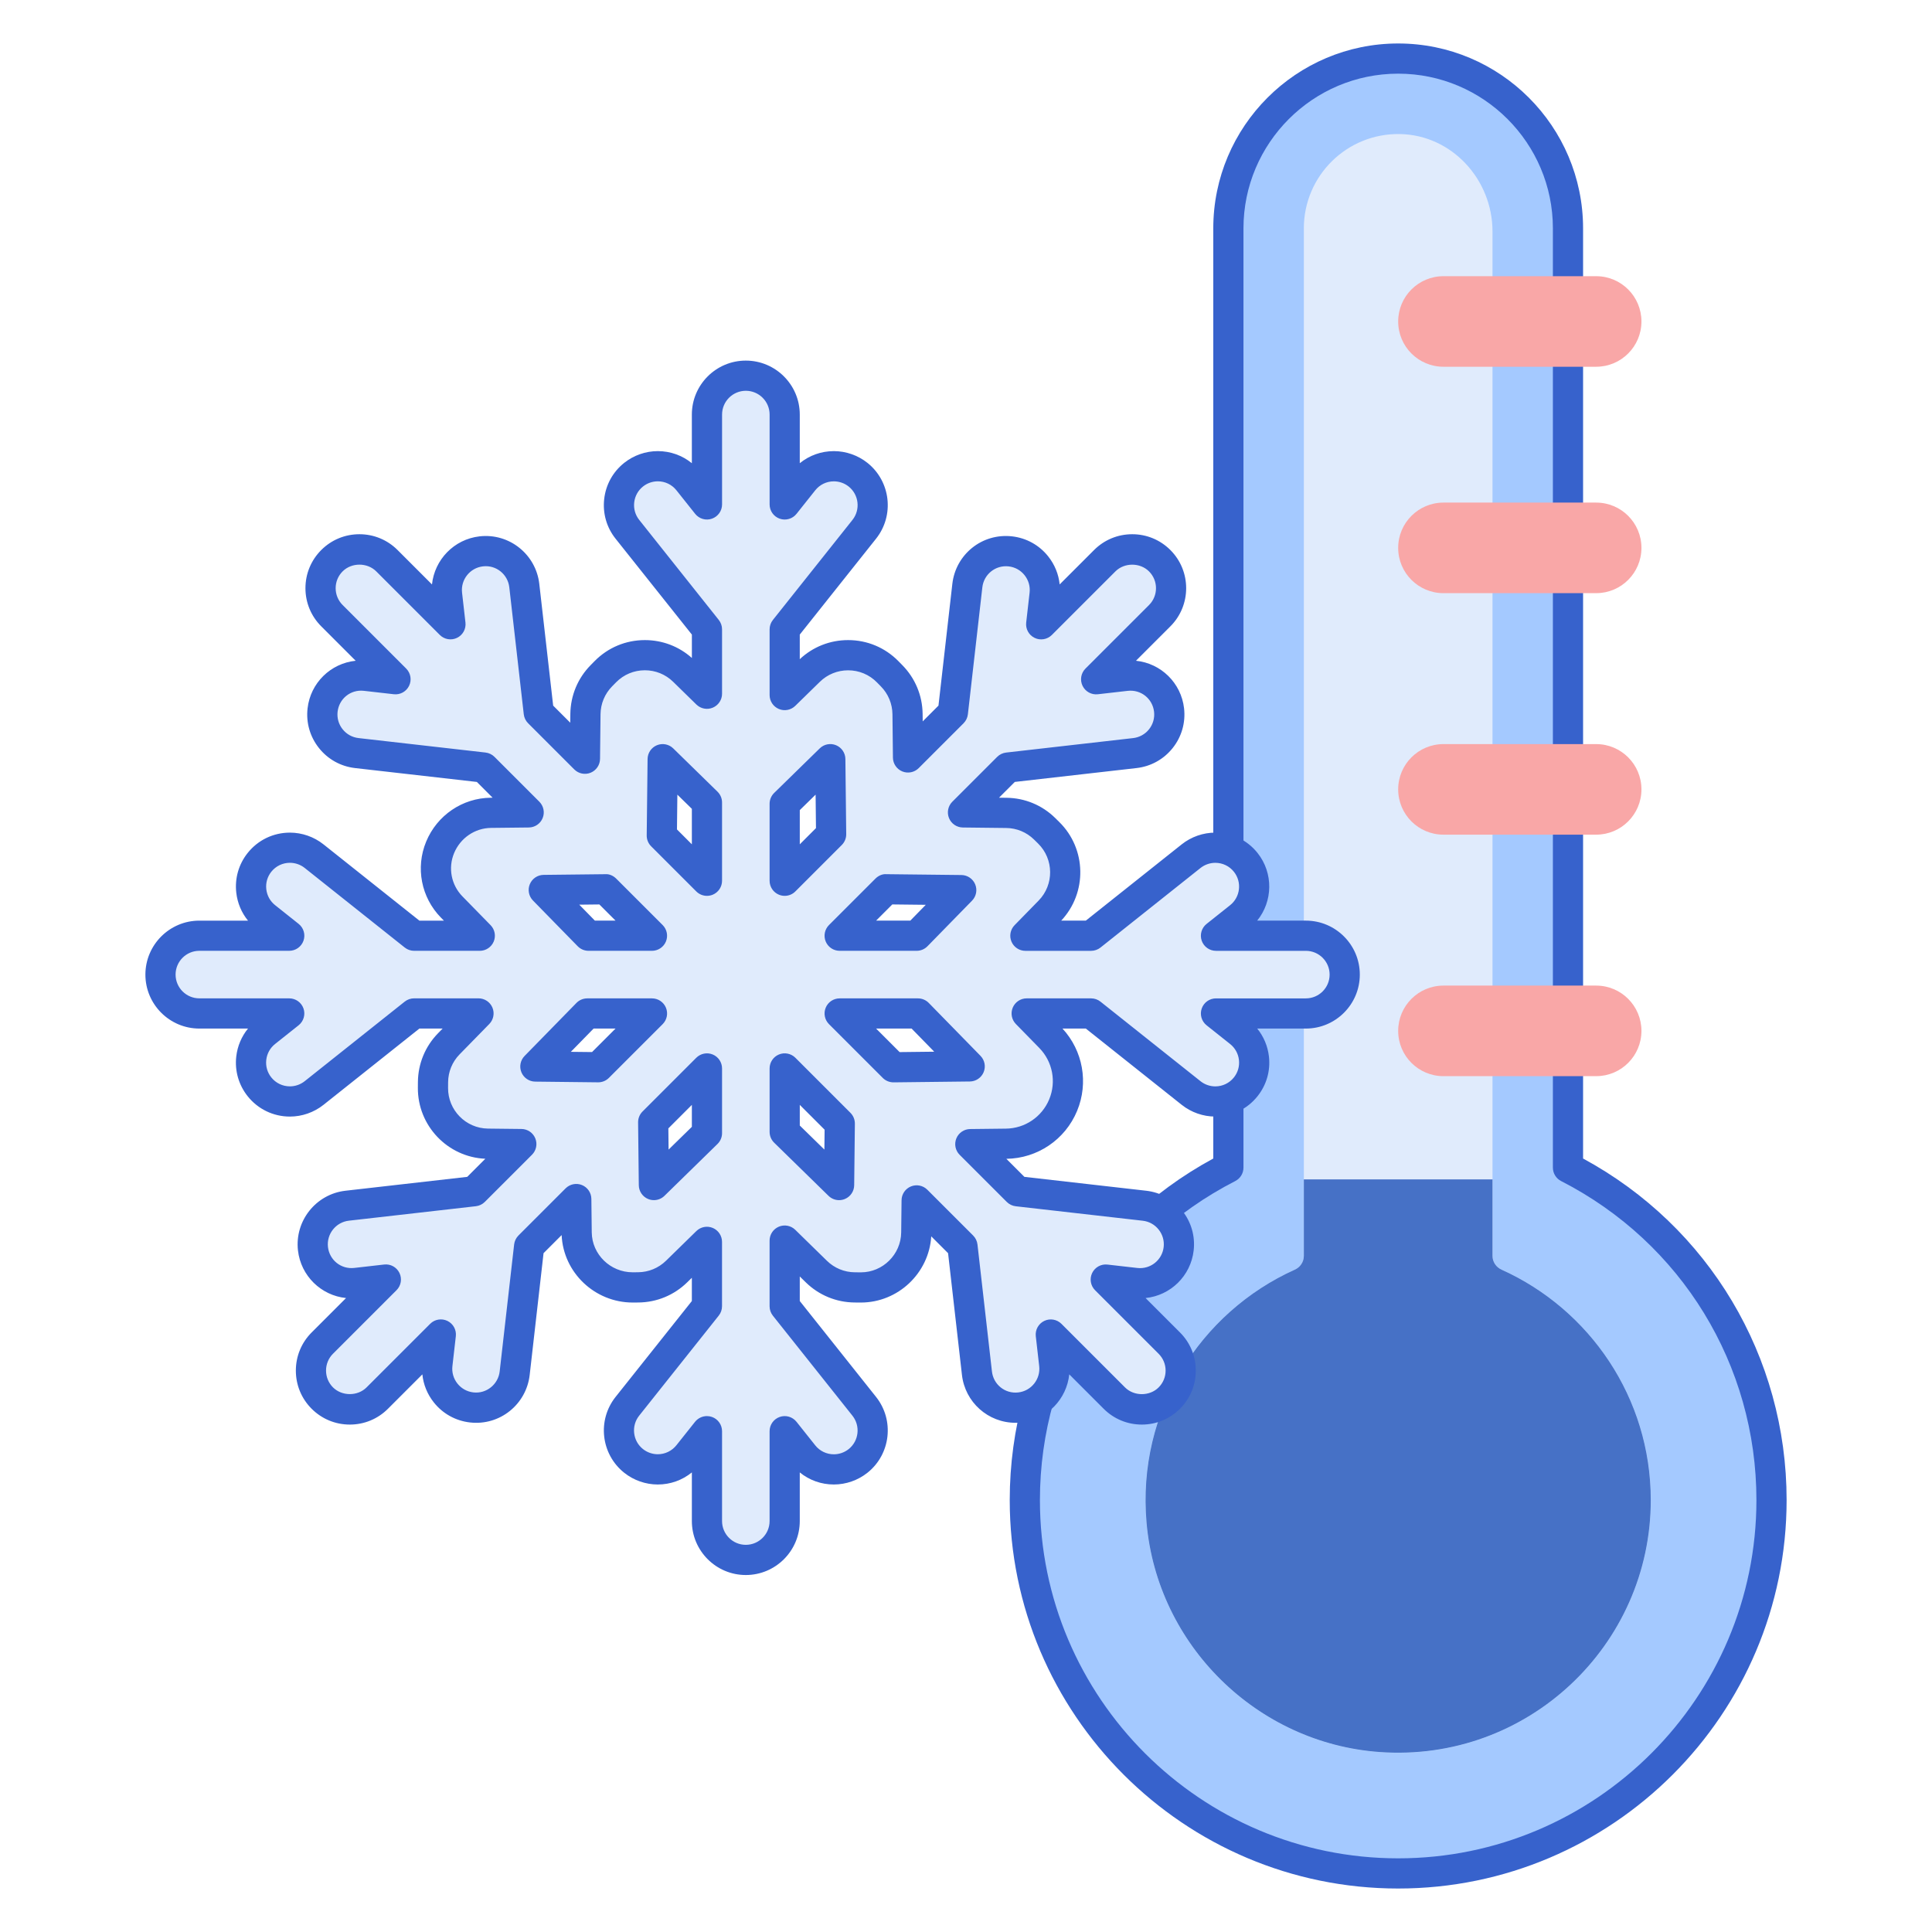
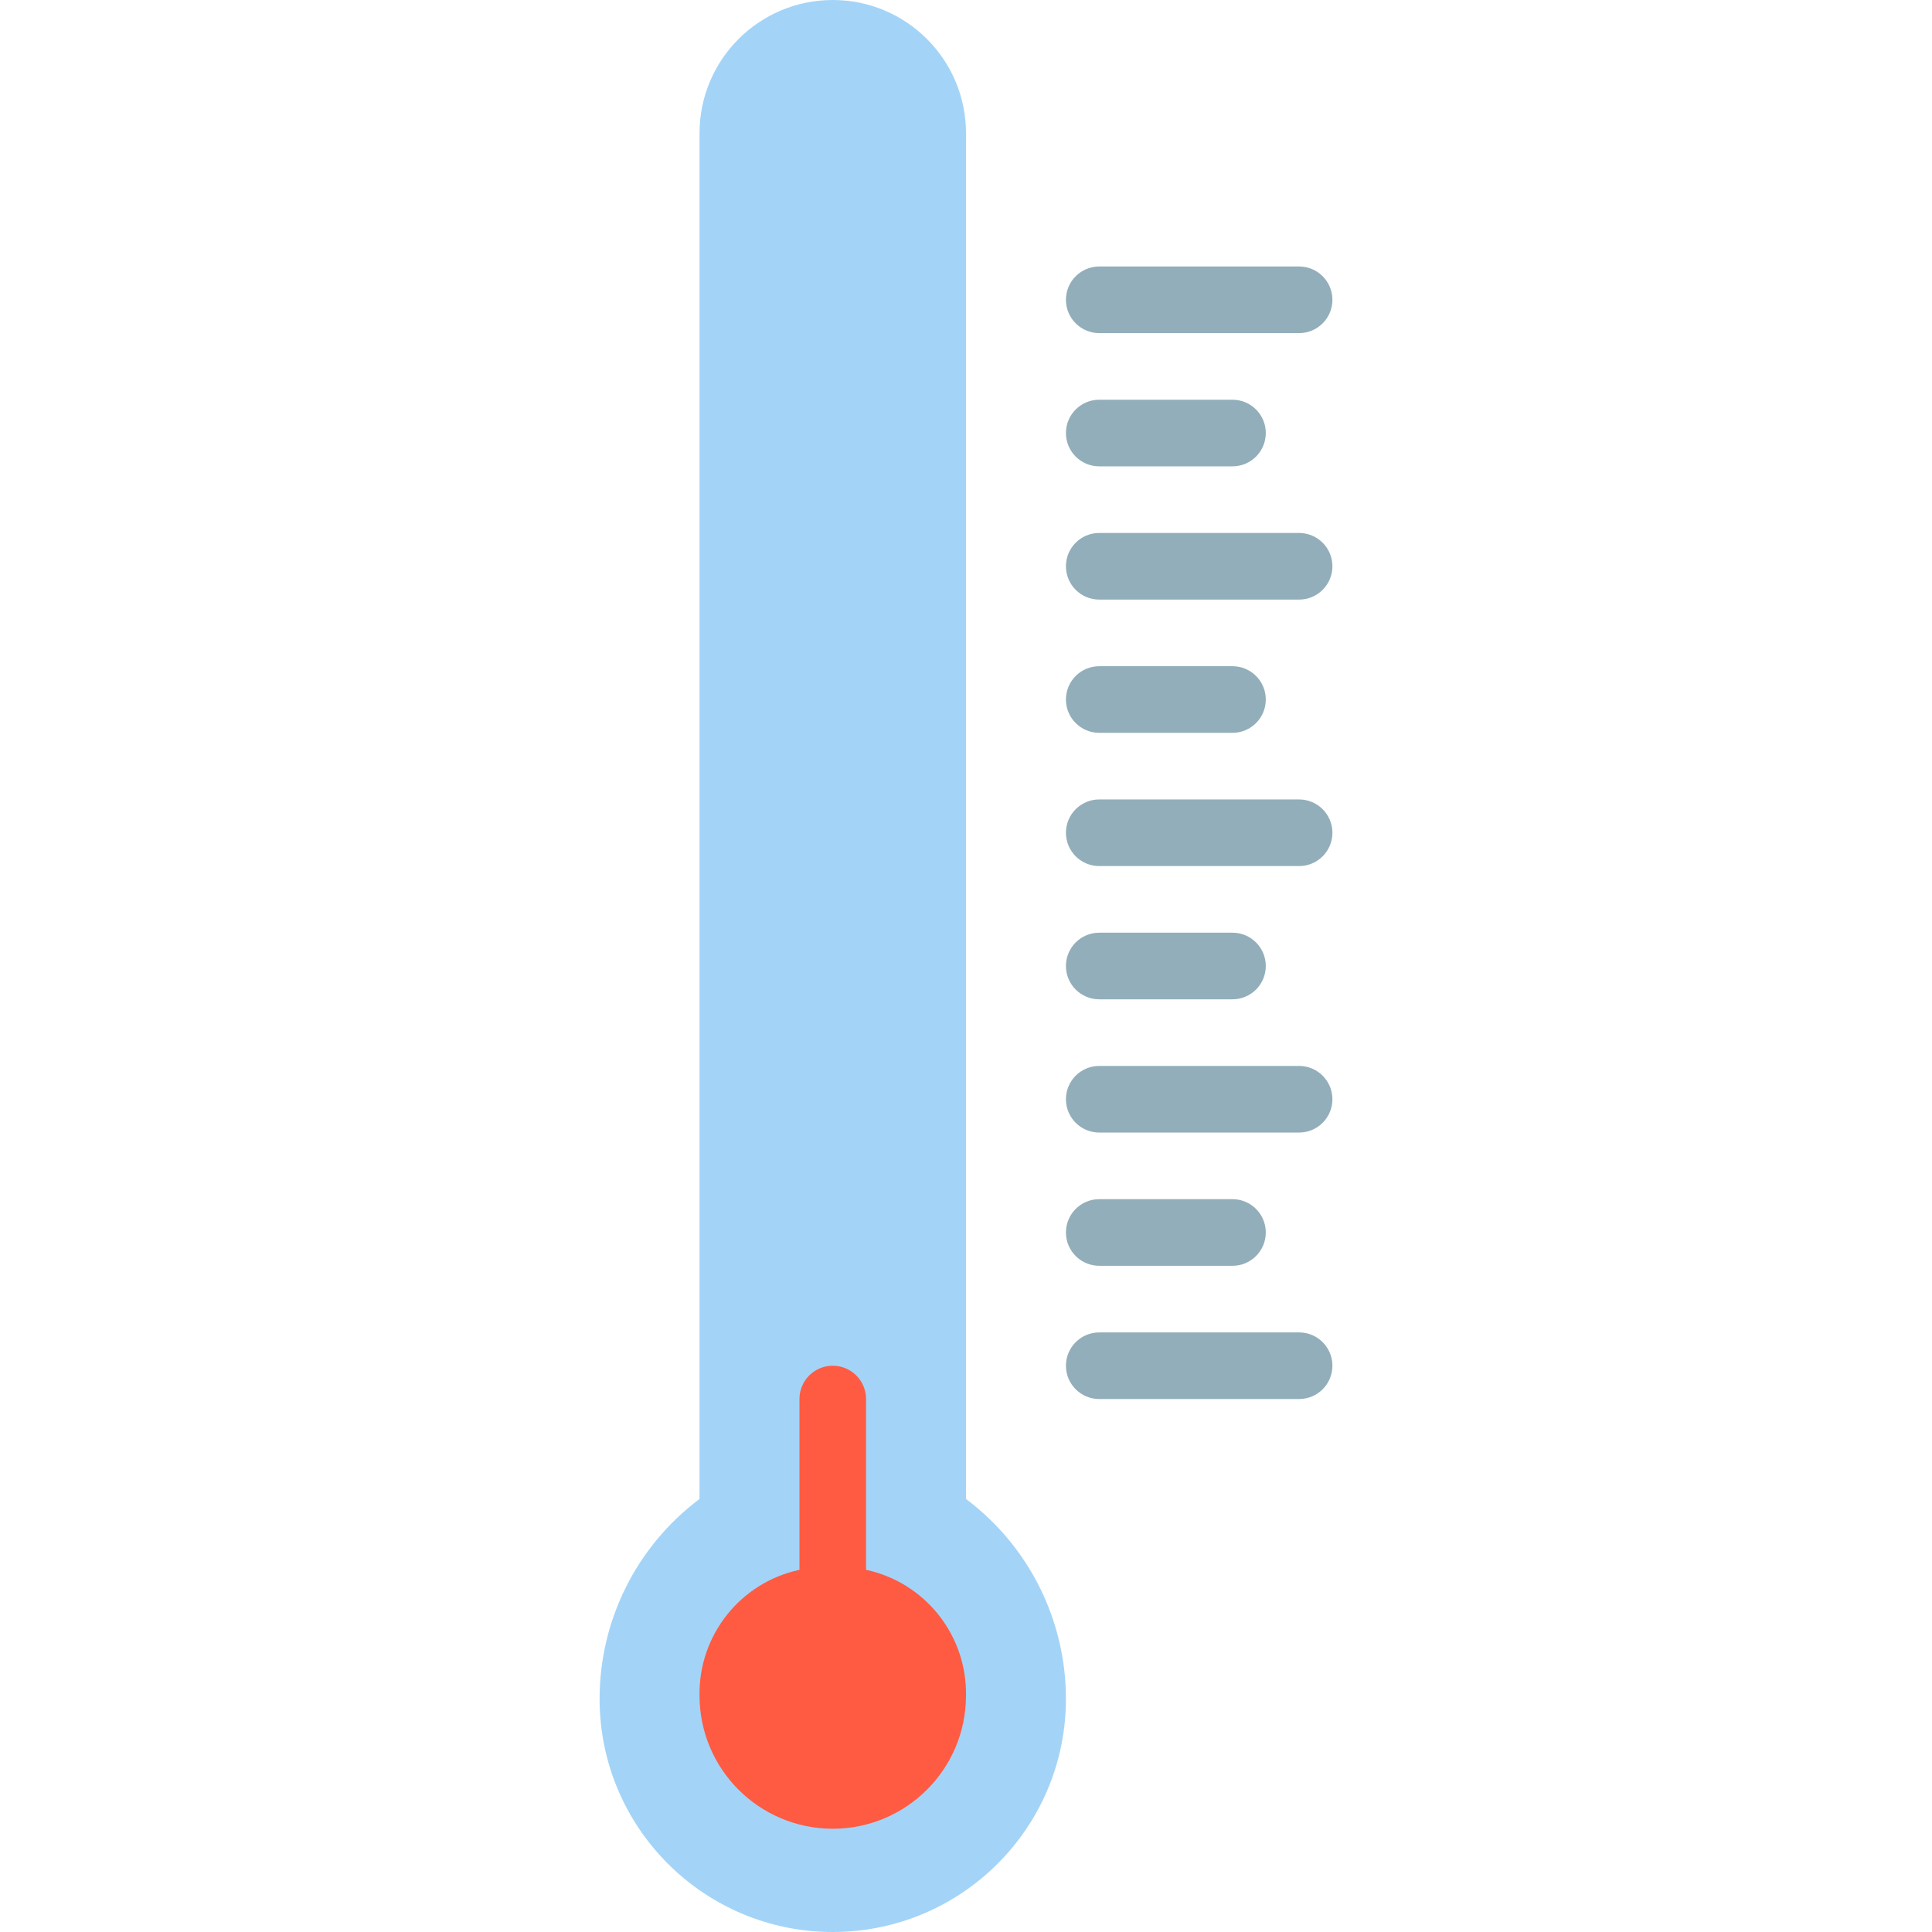
- <svg xmlns="http://www.w3.org/2000/svg" id="Layer_1" enable-background="new 0 0 256 256" height="512" viewBox="0 0 256 256" width="512">
-   <path d="m207.765 154.717v-124.456c0-12.426-10.074-22.5-22.5-22.5s-22.5 10.074-22.5 22.5v124.457c-16.006 8.192-26.97 24.836-26.97 44.052 0 27.321 22.148 49.47 49.47 49.47s49.47-22.148 49.47-49.47c0-19.216-10.964-35.861-26.97-44.053z" fill="#a4c9ff" />
-   <path d="m198.977 168.249c-.729-.329-1.212-1.036-1.212-1.836v-10.134-125.604c0-6.883-5.384-12.786-12.266-12.912-7.011-.128-12.734 5.516-12.734 12.498v126.018 10.137c0 .798-.482 1.504-1.21 1.832-12.49 5.632-20.932 18.701-19.627 33.535 1.427 16.221 14.654 29.212 30.896 30.37 19.554 1.394 35.911-14.12 35.911-33.383 0-13.571-8.122-25.274-19.758-30.521z" fill="#e0ebfc" />
-   <circle cx="185.265" cy="198.77" fill="#a4c9ff" r="33.47" />
-   <path d="m185.266 250.239c-28.381 0-51.471-23.089-51.471-51.47 0-19.003 10.302-36.231 26.971-45.26v-123.248c0-13.51 10.99-24.5 24.5-24.5s24.5 10.99 24.5 24.5v123.249c16.668 9.028 26.969 26.257 26.969 45.26-.001 28.38-23.089 51.469-51.469 51.469zm0-240.478c-11.304 0-20.5 9.196-20.5 20.5v124.456c0 .751-.421 1.438-1.089 1.78-15.965 8.171-25.882 24.368-25.882 42.272 0 26.175 21.295 47.47 47.471 47.47 26.175 0 47.469-21.295 47.469-47.47 0-17.904-9.917-34.102-25.88-42.272-.668-.342-1.089-1.029-1.089-1.78v-124.456c0-11.304-9.197-20.5-20.5-20.5z" fill="#3762cc" />
-   <g fill="#f9a7a7">
-     <path d="m211.5 48.597h-20.234c-3.314 0-6-2.686-6-6 0-3.314 2.686-6 6-6h20.234c3.314 0 6 2.686 6 6-.001 3.314-2.687 6-6 6z" />
-     <path d="m211.5 78.597h-20.234c-3.314 0-6-2.686-6-6 0-3.314 2.686-6 6-6h20.234c3.314 0 6 2.686 6 6-.001 3.314-2.687 6-6 6z" />
-     <path d="m211.5 110.597h-20.234c-3.314 0-6-2.686-6-6 0-3.314 2.686-6 6-6h20.234c3.314 0 6 2.686 6 6-.001 3.314-2.687 6-6 6z" />
-     <path d="m211.5 142.597h-20.234c-3.314 0-6-2.686-6-6 0-3.314 2.686-6 6-6h20.234c3.314 0 6 2.686 6 6-.001 3.314-2.687 6-6 6z" />
+ <svg xmlns="http://www.w3.org/2000/svg" height="464pt" viewBox="-144 0 464 464" width="464pt">
+   <path d="m88 360v-328c0-17.672-14.328-32-32-32s-32 14.328-32 32v328c-15.109 11.332-24 29.113-24 48 0 30.93 25.07 56 56 56s56-25.07 56-56c0-18.887-8.891-36.668-24-48zm0 0" fill="#a3d4f7" />
+   <g fill="#92aeba">
+     <path d="m168 336h-48c-4.418 0-8-3.582-8-8s3.582-8 8-8h48c4.418 0 8 3.582 8 8s-3.582 8-8 8zm0 0" />
+     <path d="m152 304h-32c-4.418 0-8-3.582-8-8s3.582-8 8-8h32c4.418 0 8 3.582 8 8s-3.582 8-8 8zm0 0" />
+     <path d="m168 272h-48c-4.418 0-8-3.582-8-8s3.582-8 8-8h48c4.418 0 8 3.582 8 8s-3.582 8-8 8zm0 0" />
+     <path d="m152 240h-32c-4.418 0-8-3.582-8-8s3.582-8 8-8h32c4.418 0 8 3.582 8 8s-3.582 8-8 8zm0 0" />
+     <path d="m168 208h-48c-4.418 0-8-3.582-8-8s3.582-8 8-8h48c4.418 0 8 3.582 8 8s-3.582 8-8 8zm0 0" />
+     <path d="m152 176h-32c-4.418 0-8-3.582-8-8s3.582-8 8-8h32c4.418 0 8 3.582 8 8s-3.582 8-8 8zm0 0" />
+     <path d="m168 144h-48c-4.418 0-8-3.582-8-8s3.582-8 8-8h48c4.418 0 8 3.582 8 8s-3.582 8-8 8zm0 0" />
+     <path d="m152 112h-32c-4.418 0-8-3.582-8-8s3.582-8 8-8h32c4.418 0 8 3.582 8 8s-3.582 8-8 8zm0 0" />
+     <path d="m168 80h-48c-4.418 0-8-3.582-8-8s3.582-8 8-8h48c4.418 0 8 3.582 8 8s-3.582 8-8 8zm0 0" />
  </g>
-   <path d="m197.765 166.412v-10.134h-25v10.137c0 .798-.482 1.504-1.21 1.832-12.49 5.632-20.932 18.701-19.627 33.535 1.427 16.221 14.654 29.212 30.896 30.37 19.554 1.394 35.911-14.12 35.911-33.383 0-13.571-8.122-25.273-19.758-30.521-.729-.328-1.212-1.036-1.212-1.836z" fill="#4671c6" />
-   <path d="m98.825 206.699c-2.84 0-5.15-2.31-5.15-5.151v-11.909l-2.481 3.119c-.983 1.236-2.453 1.944-4.033 1.944-1.158 0-2.296-.398-3.204-1.12-2.223-1.769-2.593-5.015-.825-7.237l10.543-13.254v-8.532l-4.022 3.933c-1.365 1.335-3.168 2.079-5.077 2.095l-.748.007c-4.072 0-7.369-3.26-7.415-7.268l-.05-4.44-6.247 6.247-1.917 16.828c-.296 2.604-2.495 4.568-5.114 4.568-.194 0-.389-.011-.587-.033-1.367-.156-2.591-.834-3.447-1.911-.857-1.077-1.243-2.423-1.087-3.79l.451-3.961-8.422 8.421c-.971.972-2.265 1.509-3.642 1.509-1.376 0-2.669-.536-3.642-1.509-2.008-2.008-2.008-5.275.001-7.284l8.421-8.421-3.96.451c-.198.022-.393.033-.586.033-2.619 0-4.818-1.964-5.116-4.568-.32-2.822 1.714-5.379 4.534-5.701l16.828-1.917 6.248-6.248-4.439-.05c-4.042-.045-7.303-3.371-7.269-7.414l.007-.75c.016-1.905.758-3.708 2.092-5.073l3.936-4.025h-8.533l-13.254 10.543c-.908.722-2.046 1.12-3.204 1.12-1.58 0-3.049-.709-4.033-1.944-.857-1.077-1.243-2.423-1.086-3.79.156-1.367.835-2.591 1.911-3.447l3.12-2.482h-11.91c-2.84 0-5.15-2.31-5.15-5.151 0-2.84 2.311-5.151 5.15-5.151h11.909l-3.119-2.482c-2.223-1.768-2.593-5.015-.825-7.237.983-1.236 2.453-1.944 4.033-1.944 1.159 0 2.297.398 3.205 1.12l13.254 10.543h8.701l-3.731-3.814c-2.047-2.091-2.645-5.189-1.525-7.893 1.14-2.751 3.783-4.55 6.733-4.581l4.999-.055-5.944-5.944-16.828-1.917c-1.366-.156-2.591-.834-3.447-1.911-.857-1.077-1.243-2.423-1.087-3.79.296-2.603 2.494-4.567 5.114-4.567.193 0 .389.011.585.033l3.961.451-8.421-8.421c-.973-.973-1.509-2.266-1.509-3.642s.536-2.67 1.509-3.642c.971-.972 2.265-1.508 3.642-1.508 1.376 0 2.67.536 3.642 1.509l8.421 8.421-.451-3.961c-.32-2.822 1.714-5.379 4.535-5.7.198-.022.393-.033.587-.033 2.621 0 4.819 1.964 5.114 4.57l1.917 16.826 6.118 6.118.066-5.923c.023-1.911.772-3.712 2.109-5.072l.525-.533c1.391-1.415 3.253-2.194 5.243-2.194 1.935 0 3.76.743 5.139 2.092l3.086 3.017v-8.536l-10.546-13.253c-1.768-2.222-1.398-5.469.825-7.237.909-.722 2.047-1.12 3.205-1.12 1.58 0 3.049.709 4.032 1.944l2.481 3.119v-11.908c0-2.84 2.311-5.151 5.15-5.151 2.84 0 5.151 2.31 5.151 5.151v11.909l2.48-3.119c.984-1.236 2.454-1.944 4.033-1.944 1.159 0 2.297.398 3.205 1.12 2.222 1.768 2.592 5.014.825 7.237l-10.544 13.255v8.708l3.262-3.19c1.381-1.349 3.206-2.092 5.141-2.092 1.99 0 3.851.78 5.242 2.195l.525.533c1.338 1.36 2.086 3.161 2.109 5.07l.064 5.75 5.944-5.944 1.917-16.828c.297-2.604 2.496-4.568 5.114-4.568.194 0 .389.011.586.033 1.368.156 2.592.834 3.449 1.911s1.243 2.423 1.087 3.79l-.451 3.961 8.422-8.422c.971-.972 2.265-1.509 3.642-1.509 1.376 0 2.67.536 3.642 1.509 2.007 2.008 2.007 5.275 0 7.283l-8.422 8.421 3.96-.451c.199-.022.394-.033.587-.033 2.619 0 4.817 1.964 5.114 4.567.156 1.367-.231 2.713-1.087 3.79-.857 1.077-2.081 1.755-3.448 1.911l-16.827 1.917-5.944 5.944 5.749.065c1.909.022 3.71.77 5.071 2.108l.534.526c2.883 2.833 2.929 7.491.101 10.382l-3.189 3.262h8.709l13.254-10.543c.908-.722 2.046-1.12 3.205-1.12 1.58 0 3.049.709 4.033 1.944 1.767 2.222 1.398 5.469-.825 7.237l-3.12 2.482h11.91c2.84 0 5.15 2.31 5.15 5.151 0 2.84-2.311 5.151-5.15 5.151h-11.909l3.119 2.482c1.076.856 1.755 2.081 1.911 3.447.157 1.367-.23 2.713-1.086 3.79-.983 1.236-2.453 1.944-4.033 1.944-1.158 0-2.296-.398-3.204-1.12l-13.255-10.543h-8.536l3.103 3.174c2.324 2.376 3.004 5.896 1.731 8.968-1.27 3.071-4.24 5.08-7.566 5.118l-4.737.053 6.246 6.246 16.828 1.917c1.367.156 2.591.835 3.447 1.911.857 1.077 1.243 2.423 1.087 3.79-.296 2.603-2.494 4.568-5.114 4.568-.194 0-.389-.011-.587-.033l-3.961-.451 8.421 8.421c.973.972 1.509 2.266 1.509 3.642s-.536 2.67-1.509 3.642c-.971.972-2.265 1.508-3.642 1.508s-2.671-.536-3.643-1.51l-8.42-8.42.451 3.961c.32 2.822-1.714 5.379-4.534 5.7-.2.023-.394.033-.587.033-2.619 0-4.818-1.964-5.114-4.568l-1.917-16.827-6.073-6.073-.048 4.265c-.045 4.007-3.342 7.269-7.351 7.269l-.812-.007c-1.907-.016-3.71-.76-5.075-2.094l-4.2-4.106v8.705l10.544 13.255c1.767 2.223 1.397 5.469-.825 7.237-.908.722-2.046 1.12-3.205 1.12-1.58 0-3.049-.708-4.033-1.944l-2.481-3.12v11.909c.001 2.839-2.309 5.15-5.149 5.15zm12.357-49.673.092-8.155-7.298-7.298v8.408c.026.025 7.206 7.045 7.206 7.045zm-24.538 0 7.03-6.874v-8.578l-7.124 7.124zm31.743-15.608c.053-.002 10.103-.115 10.103-.115l-6.857-7.013h-10.374zm-39.121-.004 7.124-7.124h-8.578l-6.875 7.031zm42.197-17.425c.024-.026 5.908-6.044 5.908-6.044l-9.956-.112-6.155 6.155h10.203zm-35.072 0-6.154-6.154-8.185.091s5.905 6.037 5.93 6.063zm7.283-7.284v-10.374l-5.867-5.736s-.114 10.075-.116 10.128zm10.301 0 6.155-6.155-.112-9.956s-6.017 5.883-6.043 5.908z" fill="#e0ebfc" />
-   <path d="m98.824 208.698c-3.942 0-7.149-3.208-7.149-7.15v-6.446c-1.263 1.03-2.845 1.602-4.515 1.602-1.607 0-3.187-.552-4.448-1.555-3.087-2.456-3.6-6.963-1.146-10.048l10.108-12.708v-3.081l-.624.61c-1.735 1.697-4.028 2.644-6.457 2.665l-.75.006c-.001 0-.002 0-.002 0-5.044 0-9.2-3.981-9.421-8.938l-2.397 2.397-1.837 16.135c-.442 3.881-3.934 6.751-7.915 6.295-1.897-.217-3.597-1.159-4.785-2.653-.864-1.085-1.385-2.368-1.521-3.718l-4.558 4.558c-1.348 1.351-3.144 2.095-5.056 2.095-1.909 0-3.704-.743-5.056-2.094-1.35-1.35-2.093-3.146-2.093-5.057 0-1.912.743-3.707 2.093-5.057l4.559-4.559c-3.308-.336-5.987-2.934-6.372-6.305-.444-3.918 2.38-7.468 6.295-7.914l16.134-1.838 2.397-2.398c-4.998-.219-8.98-4.382-8.938-9.421l.006-.749c.02-2.426.965-4.718 2.661-6.455l.613-.627h-3.08l-12.707 10.108c-1.262 1.002-2.841 1.554-4.449 1.554-2.192 0-4.233-.983-5.598-2.697-1.19-1.497-1.727-3.366-1.51-5.264.158-1.378.698-2.651 1.555-3.701h-6.446c-3.942 0-7.149-3.208-7.149-7.151 0-3.942 3.207-7.15 7.149-7.15h6.446c-.855-1.049-1.396-2.323-1.553-3.703-.216-1.899.318-3.768 1.506-5.26 1.364-1.716 3.405-2.699 5.599-2.699 1.608 0 3.188.552 4.449 1.554l12.708 10.108h3.248l-.406-.415c-2.607-2.665-3.37-6.612-1.943-10.058 1.448-3.492 4.808-5.774 8.559-5.814l.245-.003-2.088-2.088-16.136-1.838c-1.898-.218-3.598-1.16-4.785-2.654-1.189-1.495-1.726-3.364-1.509-5.262.383-3.369 3.063-5.967 6.372-6.303l-4.559-4.56c-1.351-1.351-2.095-3.146-2.095-5.056s.744-3.706 2.095-5.057c1.35-1.351 3.146-2.094 5.056-2.094 1.911 0 3.708.744 5.058 2.096l4.558 4.559c.337-3.269 2.911-5.986 6.305-6.373 3.962-.452 7.475 2.413 7.914 6.299l1.838 16.13 2.264 2.264.013-1.171c.03-2.432.982-4.722 2.684-6.451l.524-.533c1.771-1.801 4.139-2.792 6.669-2.792 2.316 0 4.511.839 6.226 2.37v-3.099l-10.112-12.708c-1.188-1.492-1.722-3.36-1.506-5.26.217-1.899 1.158-3.6 2.651-4.787 1.26-1.002 2.841-1.555 4.45-1.555 1.67 0 3.252.57 4.514 1.601v-6.446c0-3.942 3.207-7.15 7.149-7.15 3.943 0 7.151 3.208 7.151 7.15v6.445c1.262-1.029 2.844-1.6 4.514-1.6 1.608 0 3.188.552 4.449 1.554 3.085 2.455 3.599 6.962 1.146 10.047l-10.109 12.709v3.26c1.739-1.634 4.005-2.531 6.402-2.531 2.53 0 4.899.992 6.669 2.792l.523.533c1.702 1.73 2.655 4.021 2.684 6.449l.011.998 2.089-2.089 1.838-16.134c.442-3.882 3.917-6.747 7.913-6.295 1.897.216 3.598 1.157 4.787 2.652.865 1.087 1.384 2.37 1.521 3.719l4.559-4.559c1.349-1.35 3.145-2.094 5.056-2.094s3.707.744 5.057 2.096c2.787 2.787 2.787 7.322-.001 10.11l-4.56 4.56c3.307.336 5.987 2.933 6.373 6.303.216 1.899-.32 3.768-1.509 5.263-1.189 1.494-2.889 2.437-4.786 2.653l-16.135 1.838-2.09 2.09.997.011c2.429.027 4.72.979 6.451 2.681l.535.528c3.621 3.559 3.722 9.382.258 13.068h3.261l12.708-10.108c1.262-1.002 2.841-1.554 4.449-1.554 2.193 0 4.234.983 5.599 2.699 2.126 2.674 2.023 6.415-.049 8.963h6.448c3.942 0 7.15 3.208 7.15 7.15 0 3.943-3.208 7.151-7.15 7.151h-6.446c.856 1.049 1.396 2.323 1.555 3.701.217 1.898-.319 3.767-1.51 5.262-1.363 1.716-3.404 2.699-5.597 2.699-1.608 0-3.188-.552-4.448-1.554l-12.709-10.108h-3.091c2.712 2.943 3.476 7.19 1.936 10.908-1.575 3.808-5.255 6.299-9.375 6.352l2.391 2.391 16.135 1.838c1.898.218 3.598 1.16 4.785 2.654 1.189 1.495 1.726 3.364 1.509 5.262-.384 3.37-3.063 5.968-6.372 6.303l4.559 4.56c1.352 1.35 2.096 3.146 2.096 5.056 0 1.908-.744 3.704-2.095 5.056-1.35 1.351-3.146 2.095-5.057 2.095-1.912 0-3.709-.745-5.059-2.097l-4.557-4.558c-.337 3.269-2.91 5.986-6.304 6.373-.28.031-.547.046-.813.046-3.638 0-6.69-2.727-7.102-6.343l-1.838-16.132-2.23-2.23c-.303 4.878-4.394 8.771-9.332 8.771l-.83-.007c-2.427-.021-4.72-.968-6.456-2.664l-.802-.784v3.254l10.109 12.708c2.452 3.087 1.938 7.594-1.146 10.048-1.262 1.002-2.842 1.554-4.45 1.554-1.671 0-3.252-.57-4.514-1.6v6.445c.002 3.942-3.206 7.15-7.15 7.15zm-5.149-21.059c.221 0 .443.036.659.111.803.281 1.341 1.038 1.341 1.889v11.909c0 1.737 1.413 3.15 3.149 3.15 1.737 0 3.151-1.413 3.151-3.15v-11.908c0-.851.538-1.607 1.341-1.888.8-.282 1.695-.022 2.225.643l2.481 3.119c.601.756 1.5 1.188 2.467 1.188.709 0 1.405-.243 1.961-.685 1.358-1.081 1.584-3.067.503-4.428l-10.543-13.254c-.281-.354-.435-.793-.435-1.245v-8.705c0-.805.482-1.531 1.225-1.844.741-.312 1.6-.149 2.174.414l4.199 4.106c.993.971 2.306 1.513 3.694 1.524l.812.007c2.9-.001 5.302-2.375 5.334-5.292l.048-4.265c.009-.805.5-1.525 1.245-1.829.743-.302 1.599-.132 2.169.438l6.073 6.072c.32.319.521.738.573 1.188l1.917 16.827c.194 1.714 1.724 2.979 3.491 2.774 1.722-.196 2.966-1.761 2.77-3.487l-.451-3.96c-.096-.845.353-1.658 1.118-2.028.767-.371 1.682-.214 2.283.388l8.42 8.42c1.191 1.193 3.268 1.19 4.455.003.597-.598.925-1.389.925-2.229s-.328-1.632-.923-2.227l-8.422-8.422c-.602-.602-.757-1.517-.388-2.283.37-.765 1.184-1.218 2.028-1.118l3.961.451c1.754.195 3.292-1.063 3.486-2.772.096-.837-.141-1.66-.665-2.319-.523-.658-1.271-1.073-2.108-1.169l-16.827-1.917c-.449-.052-.868-.253-1.188-.573l-6.246-6.245c-.569-.568-.742-1.424-.438-2.169s1.025-1.236 1.83-1.245l4.737-.054c2.522-.028 4.775-1.552 5.74-3.882.966-2.332.45-5.003-1.313-6.806l-3.104-3.174c-.563-.575-.726-1.433-.414-2.174.313-.742 1.039-1.225 1.844-1.225h8.536c.452 0 .891.153 1.245.435l13.255 10.543c.555.441 1.251.685 1.959.685.967 0 1.866-.434 2.467-1.189.524-.659.761-1.481.665-2.316-.096-.837-.511-1.586-1.168-2.109l-3.12-2.481c-.665-.529-.924-1.422-.643-2.225.28-.803 1.037-1.341 1.888-1.341h11.909c1.737 0 3.15-1.414 3.15-3.151s-1.413-3.15-3.15-3.15h-11.91c-.851 0-1.607-.538-1.889-1.341-.28-.803-.021-1.695.644-2.225l3.12-2.481c1.359-1.081 1.586-3.067.505-4.426-.601-.756-1.501-1.189-2.468-1.189-.708 0-1.404.243-1.96.685l-13.254 10.543c-.354.281-.793.435-1.245.435h-8.708c-.805 0-1.531-.482-1.844-1.225-.312-.741-.149-1.598.414-2.174l3.188-3.262c2.059-2.104 2.025-5.495-.072-7.557l-.536-.528c-.989-.972-2.301-1.517-3.69-1.532l-5.749-.065c-.805-.01-1.526-.5-1.83-1.245s-.131-1.601.438-2.169l5.944-5.943c.319-.32.738-.521 1.188-.573l16.827-1.917c.836-.096 1.586-.511 2.11-1.169.523-.658.759-1.482.664-2.319-.195-1.711-1.707-2.972-3.491-2.772l-3.957.451c-.852.096-1.658-.354-2.028-1.118-.369-.767-.214-1.682.388-2.283l8.422-8.421c1.229-1.229 1.229-3.227 0-4.455-1.19-1.192-3.268-1.188-4.454-.002l-8.423 8.423c-.601.601-1.516.758-2.283.388-.766-.37-1.214-1.184-1.118-2.028l.451-3.961c.096-.836-.141-1.659-.665-2.318-.523-.658-1.272-1.073-2.109-1.168-1.757-.197-3.291 1.062-3.486 2.773l-1.917 16.827c-.052.449-.253.868-.573 1.188l-5.944 5.944c-.568.57-1.426.741-2.169.438-.745-.304-1.236-1.024-1.245-1.829l-.063-5.75c-.017-1.39-.562-2.7-1.535-3.69l-.524-.533c-1.013-1.03-2.367-1.597-3.816-1.597-1.409 0-2.738.541-3.743 1.522l-3.261 3.188c-.575.563-1.434.727-2.174.414-.742-.313-1.225-1.039-1.225-1.844v-8.708c0-.452.153-.892.435-1.245l10.544-13.255c1.08-1.359.854-3.346-.506-4.428-.554-.44-1.25-.684-1.959-.684-.967 0-1.867.434-2.468 1.189l-2.48 3.118c-.529.666-1.425.925-2.225.643-.803-.28-1.341-1.037-1.341-1.888v-11.911c0-1.737-1.414-3.15-3.151-3.15-1.736 0-3.149 1.413-3.149 3.15v11.909c0 .851-.538 1.607-1.341 1.888-.801.283-1.695.023-2.225-.643l-2.481-3.119c-.601-.756-1.5-1.189-2.467-1.189-.709 0-1.404.243-1.96.686-.657.522-1.071 1.271-1.167 2.109-.096.837.14 1.66.662 2.316l10.542 13.255c.281.354.435.793.435 1.245v8.536c0 .805-.482 1.531-1.225 1.844-.739.313-1.598.149-2.174-.414l-3.086-3.018c-1.004-.98-2.333-1.521-3.741-1.521-1.449 0-2.805.567-3.817 1.597l-.524.533c-.973.989-1.519 2.301-1.535 3.693l-.066 5.922c-.009.805-.5 1.525-1.245 1.83-.744.302-1.601.132-2.169-.438l-6.118-6.119c-.32-.319-.521-.738-.573-1.188l-1.917-16.825c-.194-1.713-1.734-2.979-3.486-2.775-1.726.196-2.971 1.761-2.774 3.487l.451 3.96c.096.845-.353 1.658-1.118 2.028-.769.369-1.684.213-2.283-.388l-8.42-8.421c-1.188-1.19-3.266-1.191-4.456-.001-.595.596-.923 1.387-.923 2.229 0 .841.328 1.632.923 2.228l8.421 8.421c.602.602.757 1.517.388 2.283-.37.765-1.181 1.218-2.028 1.118l-3.962-.451c-1.777-.204-3.292 1.063-3.485 2.772-.096.837.141 1.66.665 2.319.523.658 1.271 1.073 2.108 1.169l16.828 1.917c.449.052.868.253 1.188.573l5.944 5.944c.569.569.742 1.424.438 2.169-.304.746-1.024 1.236-1.83 1.245l-5 .055c-2.147.022-4.073 1.336-4.906 3.346-.813 1.962-.378 4.211 1.107 5.729l3.73 3.813c.563.575.726 1.432.414 2.174-.313.742-1.039 1.225-1.844 1.225h-8.7c-.452 0-.892-.153-1.245-.435l-13.254-10.543c-.555-.441-1.251-.685-1.96-.685-.967 0-1.867.434-2.468 1.189-.522.656-.758 1.479-.662 2.316.096.838.51 1.587 1.167 2.109l3.119 2.481c.665.529.924 1.422.643 2.225-.28.803-1.037 1.341-1.888 1.341h-11.912c-1.736 0-3.149 1.413-3.149 3.15s1.413 3.151 3.149 3.151h11.91c.851 0 1.607.538 1.889 1.341.28.803.021 1.695-.644 2.225l-3.12 2.481c-.658.523-1.073 1.272-1.169 2.109-.096.835.141 1.658.665 2.317.601.755 1.501 1.188 2.468 1.188.708 0 1.404-.243 1.96-.685l13.253-10.543c.354-.281.793-.435 1.245-.435h8.532c.805 0 1.531.482 1.844 1.225.312.741.148 1.599-.414 2.174l-3.936 4.024c-.97.993-1.51 2.305-1.521 3.691l-.006.749c-.025 2.944 2.349 5.365 5.291 5.397l4.439.05c.805.009 1.525.5 1.829 1.245.305.745.132 1.6-.438 2.169l-6.248 6.248c-.319.32-.738.521-1.188.573l-16.827 1.917c-1.726.196-2.97 1.761-2.773 3.487.195 1.71 1.713 2.976 3.488 2.773l3.959-.451c.847-.098 1.657.353 2.028 1.118.369.767.214 1.682-.388 2.283l-8.421 8.421c-.594.594-.921 1.385-.921 2.228s.327 1.634.92 2.228c1.192 1.19 3.27 1.189 4.454.001l8.424-8.422c.601-.602 1.517-.755 2.283-.388.766.37 1.215 1.184 1.118 2.028l-.452 3.96c-.095.837.141 1.66.665 2.317.524.659 1.273 1.074 2.11 1.17 1.732.204 3.291-1.063 3.486-2.773l1.916-16.828c.052-.449.253-.868.573-1.188l6.247-6.247c.57-.57 1.428-.742 2.169-.438.745.304 1.236 1.024 1.245 1.829l.05 4.44c.034 2.917 2.463 5.29 5.414 5.29h.002l.732-.006c1.388-.012 2.7-.554 3.693-1.525l4.022-3.933c.576-.562 1.432-.726 2.175-.413.741.313 1.224 1.039 1.224 1.844v8.531c0 .452-.153.891-.435 1.245l-10.543 13.255c-.523.657-.758 1.479-.663 2.317.096.838.51 1.587 1.167 2.109.556.442 1.252.686 1.959.686.967 0 1.866-.434 2.469-1.19l2.48-3.119c.391-.479.972-.747 1.57-.747zm17.508-28.613c-.513 0-1.017-.197-1.398-.57 0 0-7.093-6.935-7.203-7.042-.387-.376-.605-.895-.605-1.434v-8.407c0-.809.487-1.538 1.234-1.848s1.607-.139 2.18.434l7.298 7.298c.381.381.592.898.586 1.437l-.091 8.155c-.009.801-.495 1.519-1.234 1.825-.249.103-.51.152-.767.152zm-5.207-9.887c.732.717 2.017 1.972 3.259 3.187l.03-2.635-3.289-3.289zm-19.331 9.886c-.258 0-.518-.05-.766-.152-.739-.307-1.226-1.024-1.234-1.825l-.094-8.328c-.006-.538.205-1.056.586-1.437l7.124-7.124c.573-.572 1.433-.742 2.18-.434.747.31 1.234 1.039 1.234 1.848v8.578c0 .538-.217 1.054-.602 1.43l-7.03 6.874c-.381.373-.886.57-1.398.57zm1.916-9.508.031 2.808 3.083-3.015v-2.908zm29.831-6.099c-.53 0-1.044-.21-1.419-.586l-7.128-7.128c-.572-.572-.743-1.432-.434-2.18.31-.747 1.039-1.234 1.848-1.234h10.375c.538 0 1.054.217 1.43.602l6.856 7.012c.561.572.725 1.424.418 2.164-.307.739-1.024 1.226-1.825 1.234 0 0-9.83.111-10.088.116-.012 0-.023 0-.033 0zm-2.305-7.128 3.118 3.118c.735-.009 2.089-.024 4.584-.053l-2.997-3.065zm-36.821 7.124c-.008 0-.015 0-.022 0l-8.328-.094c-.801-.009-1.519-.495-1.825-1.234-.307-.74-.143-1.592.418-2.164l6.875-7.03c.376-.385.892-.602 1.43-.602h8.578c.809 0 1.538.487 1.848 1.234.31.748.139 1.608-.434 2.18l-7.125 7.124c-.376.375-.885.586-1.415.586zm-3.627-4.041 2.808.031 3.115-3.114h-2.907zm45.824-13.385h-10.204c-.809 0-1.538-.487-1.848-1.234-.31-.748-.139-1.608.434-2.18l6.156-6.155c.381-.381.916-.628 1.437-.586l9.955.112c.801.009 1.519.495 1.825 1.234.307.74.143 1.591-.418 2.164 0 0-5.745 5.876-5.897 6.033-.378.39-.899.612-1.44.612zm-5.375-4h4.533c.387-.396 1.018-1.041 2.048-2.096l-4.435-.05zm-29.697 4h-8.408c-.539 0-1.058-.219-1.434-.605-.103-.104-5.927-6.059-5.927-6.059-.56-.572-.725-1.424-.418-2.164.307-.739 1.024-1.226 1.825-1.234l8.185-.091c.517-.044 1.056.206 1.437.586l6.154 6.153c.572.571.743 1.432.434 2.18-.31.747-1.04 1.234-1.848 1.234zm-7.567-4h2.737l-2.145-2.145-2.662.03c.798.815 1.564 1.599 2.07 2.115zm25.152-3.283c-.258 0-.518-.05-.766-.152-.747-.31-1.234-1.039-1.234-1.848v-10.203c0-.54.22-1.058.605-1.434.104-.102 6.039-5.904 6.039-5.904.572-.561 1.423-.726 2.164-.418.739.307 1.226 1.024 1.234 1.825l.111 9.956c.006.538-.205 1.056-.586 1.437l-6.154 6.155c-.381.383-.893.586-1.413.586zm2-11.361v4.532l2.145-2.146-.049-4.436c-.807.79-1.584 1.548-2.096 2.05zm-12.301 11.361c-.521 0-1.031-.203-1.414-.586l-5.982-5.982c-.385-.384-.596-.908-.586-1.451.003-.162.115-10.113.115-10.113.009-.801.495-1.519 1.234-1.825.741-.307 1.59-.143 2.164.418l5.867 5.736c.385.376.602.892.602 1.43v10.374c0 .809-.487 1.538-1.234 1.848-.249.101-.508.151-.766.151zm-3.973-8.802 1.973 1.974v-4.704l-1.921-1.878c-.02 1.756-.04 3.575-.052 4.608z" fill="#3762cc" />
+   <path d="m64 377.016v-41.016c0-4.418-3.582-8-8-8s-8 3.582-8 8v41.016c-14.176 3.051-24.223 15.688-24 30.184 0 17.676 14.328 32 32 32s32-14.324 32-32c.223-14.496-9.824-27.133-24-30.184zm0 0" fill="#ff5b42" />
</svg>
